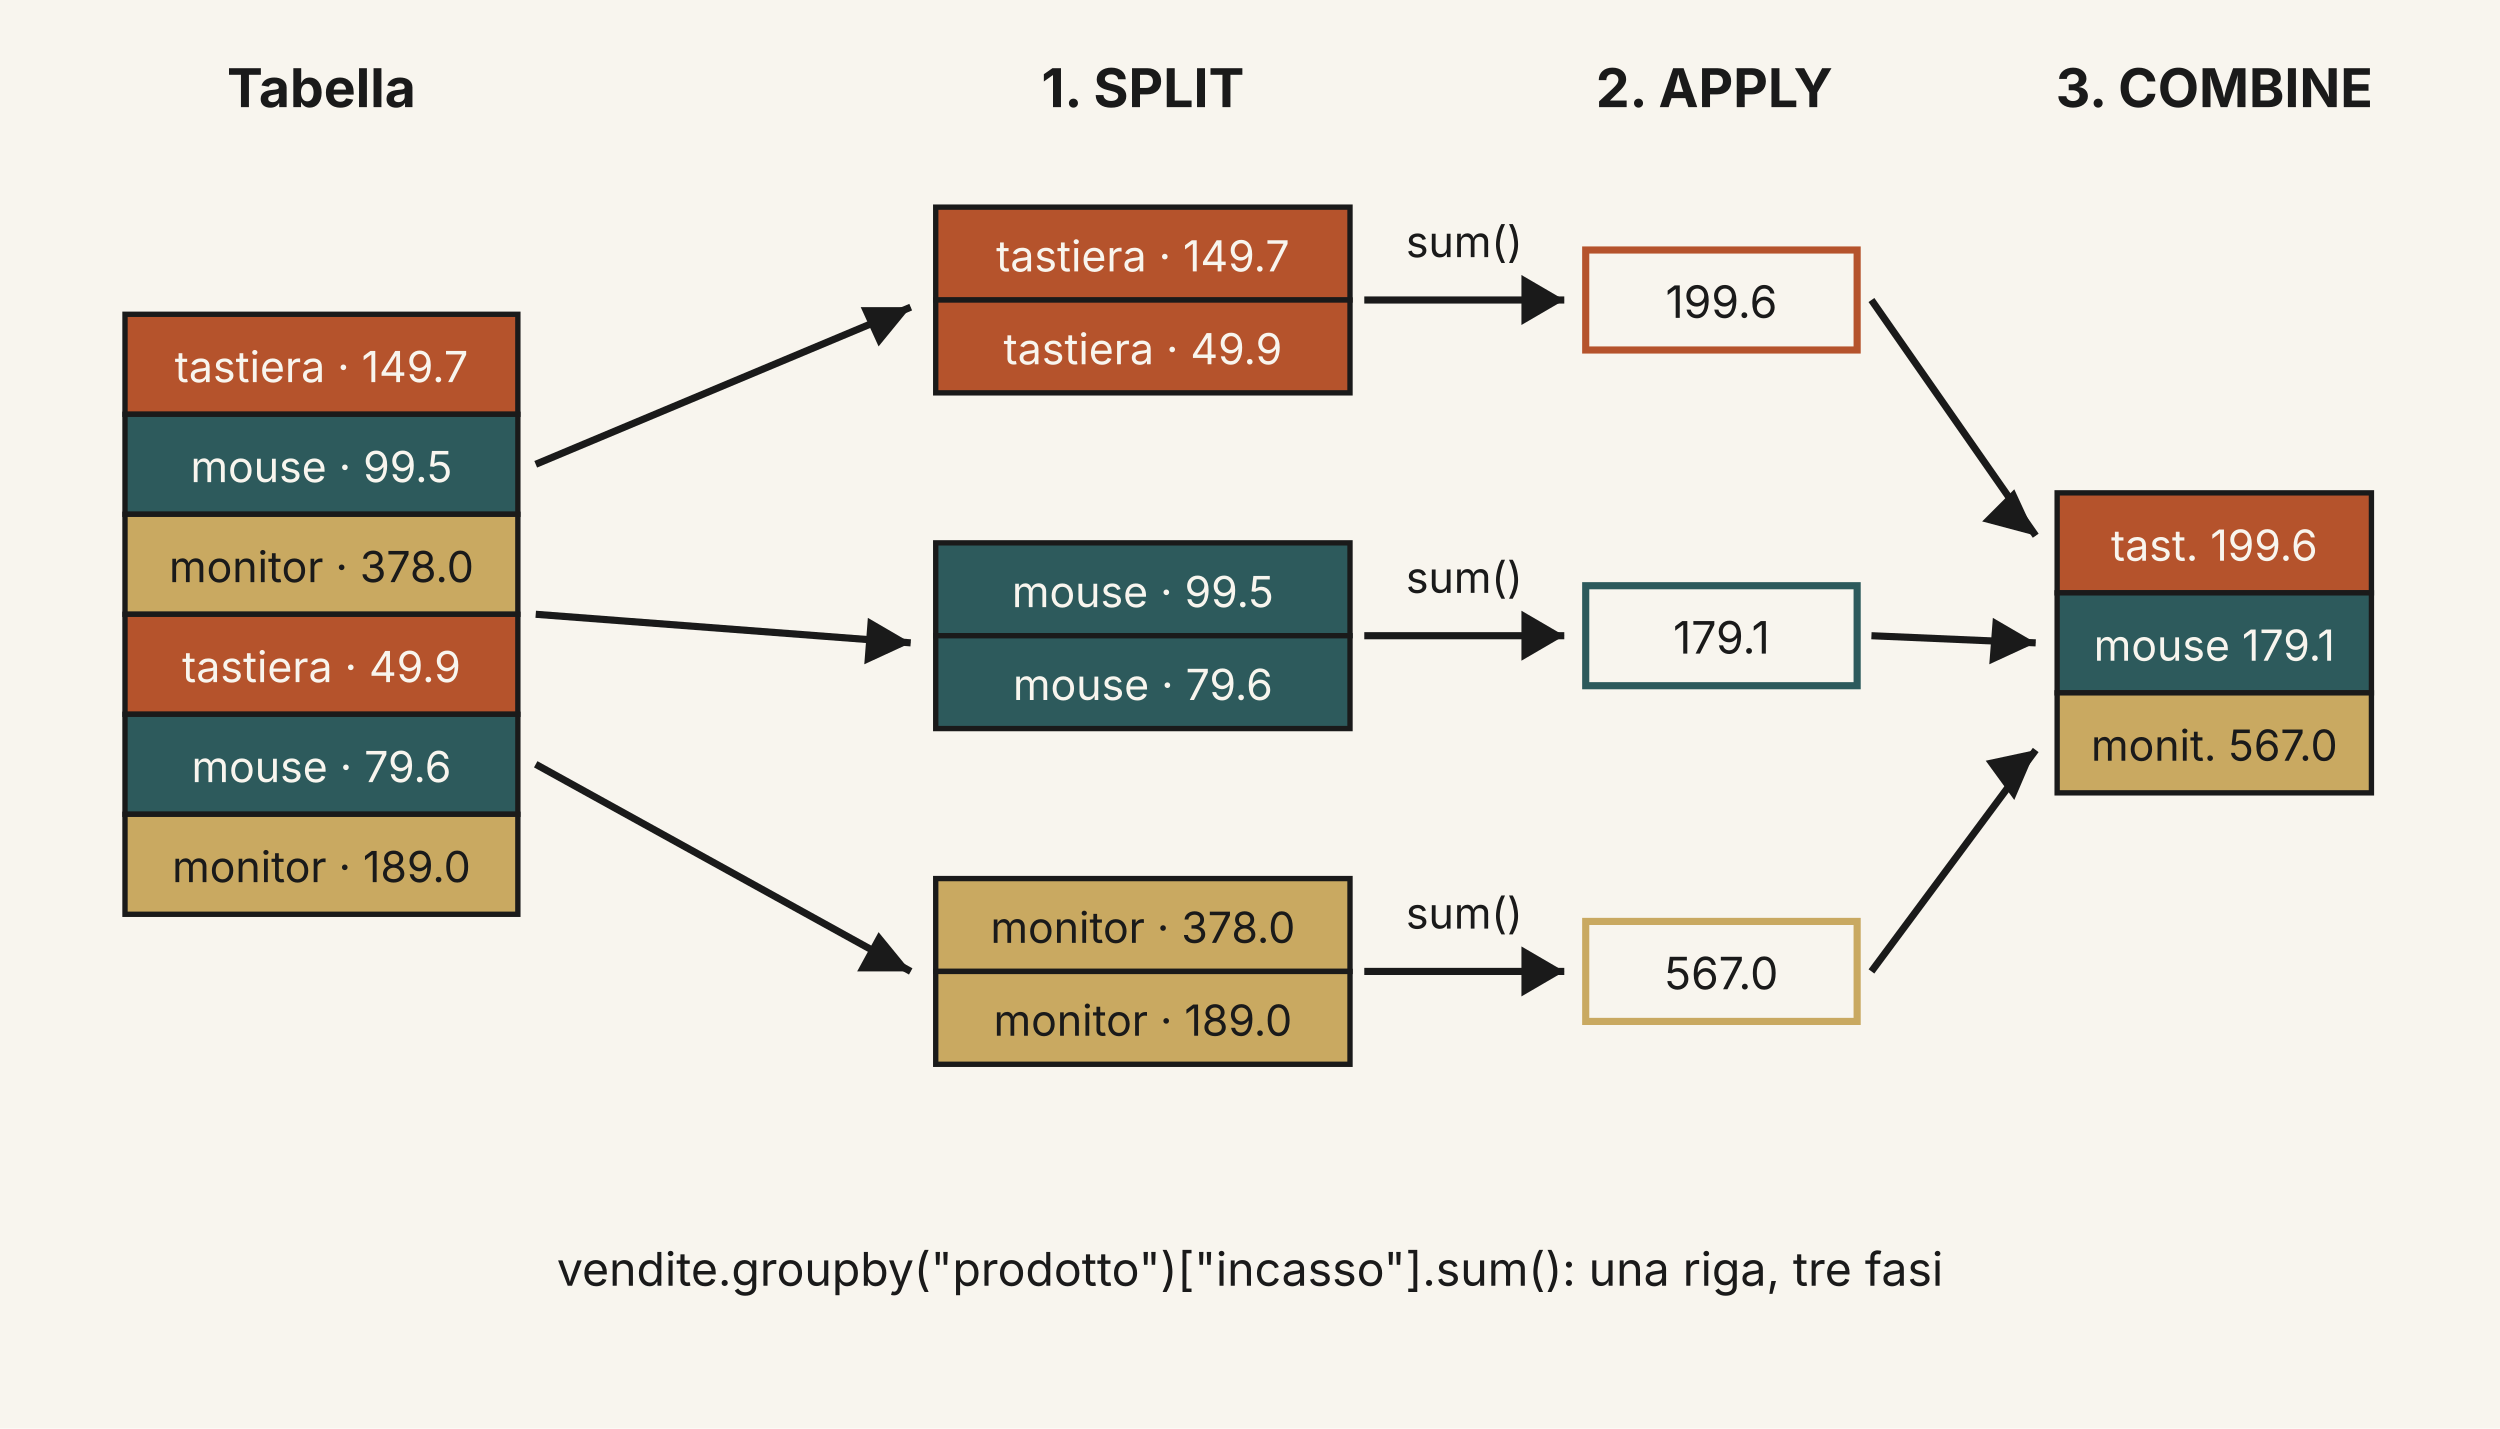
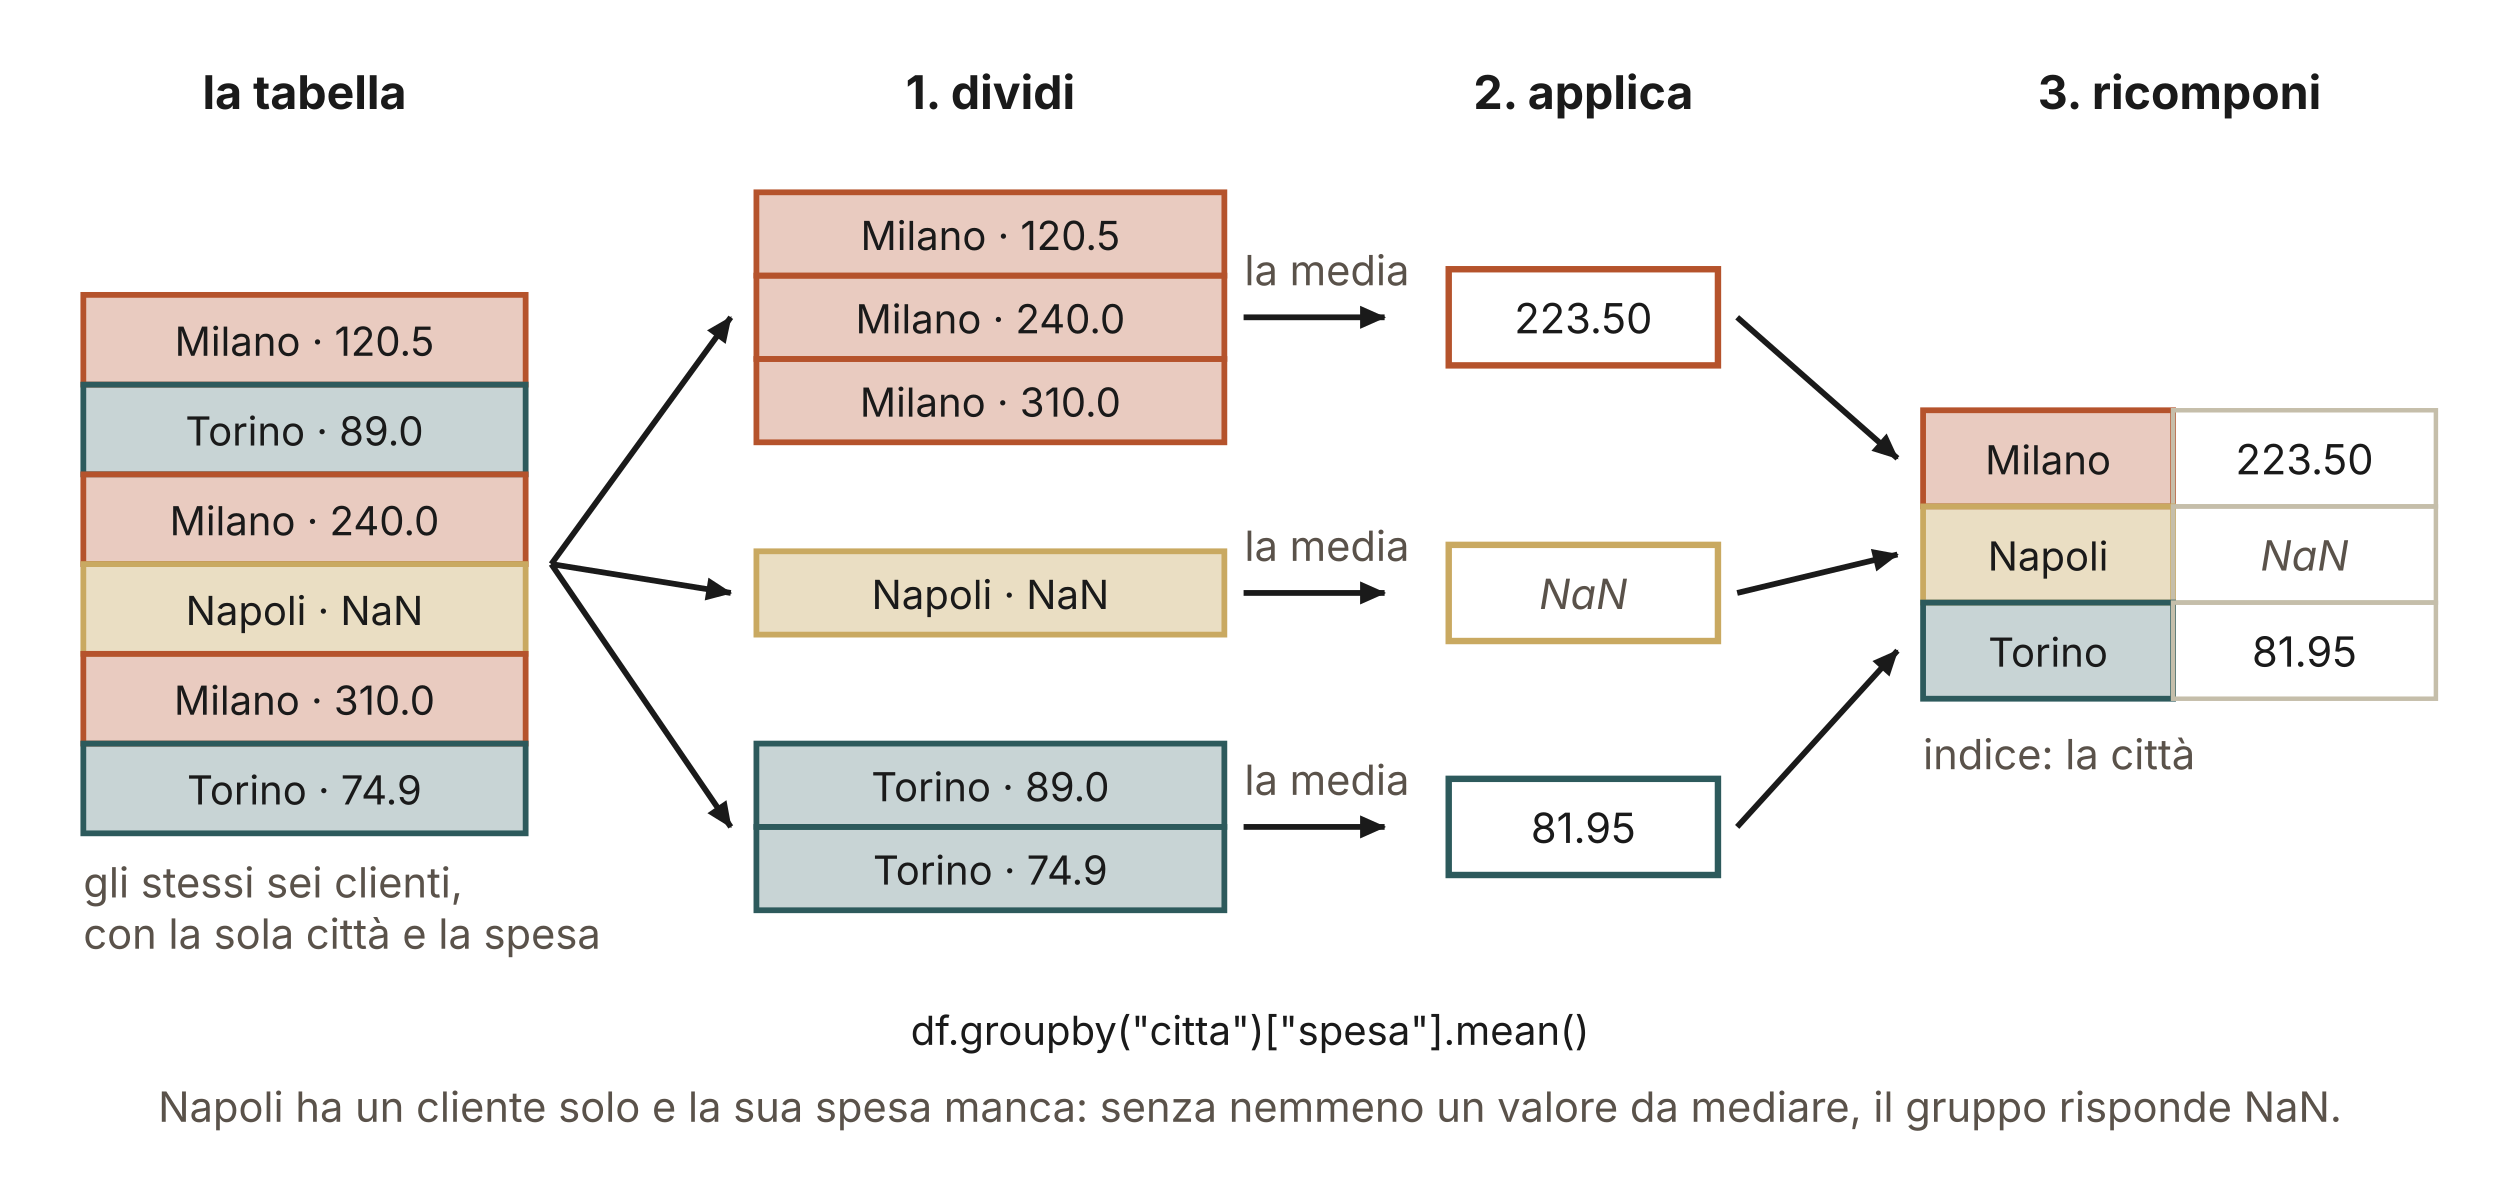
- <svg xmlns="http://www.w3.org/2000/svg" viewBox="0 0 700 400" width="100%" role="img" aria-label="Schema del pattern split-apply-combine: una tabella unica viene divisa in tre gruppi per prodotto, su ogni gruppo si applica la somma, e i risultati vengono ricombinati in una tabella riassuntiva con una riga per gruppo">
-   <rect x="0" y="0" width="700" height="400" fill="#F8F5EE" />
-   <text x="90" y="30" font-family="Inter, system-ui, sans-serif" font-size="15" font-weight="bold" fill="#1A1A1A" text-anchor="middle">Tabella</text>
-   <text x="320" y="30" font-family="Inter, system-ui, sans-serif" font-size="15" font-weight="bold" fill="#1A1A1A" text-anchor="middle">1. SPLIT</text>
-   <text x="480" y="30" font-family="Inter, system-ui, sans-serif" font-size="15" font-weight="bold" fill="#1A1A1A" text-anchor="middle">2. APPLY</text>
-   <text x="620" y="30" font-family="Inter, system-ui, sans-serif" font-size="15" font-weight="bold" fill="#1A1A1A" text-anchor="middle">3. COMBINE</text>
-   <g font-family="Inter, system-ui, sans-serif" font-size="12" text-anchor="middle">
-     <rect x="35" y="88" width="110" height="28" fill="#B5532C" stroke="#1A1A1A" stroke-width="1.5" />
-     <rect x="35" y="116" width="110" height="28" fill="#2D5A5C" stroke="#1A1A1A" stroke-width="1.5" />
-     <rect x="35" y="144" width="110" height="28" fill="#C9A961" stroke="#1A1A1A" stroke-width="1.5" />
-     <rect x="35" y="172" width="110" height="28" fill="#B5532C" stroke="#1A1A1A" stroke-width="1.5" />
-     <rect x="35" y="200" width="110" height="28" fill="#2D5A5C" stroke="#1A1A1A" stroke-width="1.5" />
-     <rect x="35" y="228" width="110" height="28" fill="#C9A961" stroke="#1A1A1A" stroke-width="1.5" />
-     <text x="90" y="107" fill="#F8F5EE">tastiera · 149.7</text>
-     <text x="90" y="135" fill="#F8F5EE">mouse · 99.5</text>
-     <text x="90" y="163" fill="#1A1A1A">monitor · 378.0</text>
-     <text x="90" y="191" fill="#F8F5EE">tastiera · 49.9</text>
-     <text x="90" y="219" fill="#F8F5EE">mouse · 79.6</text>
-     <text x="90" y="247" fill="#1A1A1A">monitor · 189.0</text>
-   </g>
-   <line x1="150" y1="130" x2="255" y2="86" stroke="#1A1A1A" stroke-width="2" />
-   <polygon points="255,86 241,86 246,97" fill="#1A1A1A" />
-   <line x1="150" y1="172" x2="255" y2="180" stroke="#1A1A1A" stroke-width="2" />
-   <polygon points="255,180 243,173 242,186" fill="#1A1A1A" />
-   <line x1="150" y1="214" x2="255" y2="272" stroke="#1A1A1A" stroke-width="2" />
-   <polygon points="255,272 246,261 240,272" fill="#1A1A1A" />
-   <g font-family="Inter, system-ui, sans-serif" font-size="12" text-anchor="middle">
-     <rect x="262" y="58" width="116" height="26" fill="#B5532C" stroke="#1A1A1A" stroke-width="1.5" />
-     <rect x="262" y="84" width="116" height="26" fill="#B5532C" stroke="#1A1A1A" stroke-width="1.5" />
-     <text x="320" y="76" fill="#F8F5EE">tastiera · 149.7</text>
-     <text x="320" y="102" fill="#F8F5EE">tastiera · 49.9</text>
-     <rect x="262" y="152" width="116" height="26" fill="#2D5A5C" stroke="#1A1A1A" stroke-width="1.5" />
-     <rect x="262" y="178" width="116" height="26" fill="#2D5A5C" stroke="#1A1A1A" stroke-width="1.5" />
-     <text x="320" y="170" fill="#F8F5EE">mouse · 99.5</text>
-     <text x="320" y="196" fill="#F8F5EE">mouse · 79.6</text>
-     <rect x="262" y="246" width="116" height="26" fill="#C9A961" stroke="#1A1A1A" stroke-width="1.5" />
-     <rect x="262" y="272" width="116" height="26" fill="#C9A961" stroke="#1A1A1A" stroke-width="1.5" />
-     <text x="320" y="264" fill="#1A1A1A">monitor · 378.0</text>
-     <text x="320" y="290" fill="#1A1A1A">monitor · 189.0</text>
-   </g>
-   <g font-family="Inter, system-ui, sans-serif" font-size="12" fill="#1A1A1A" text-anchor="middle">
-     <line x1="382" y1="84" x2="438" y2="84" stroke="#1A1A1A" stroke-width="2" />
-     <polygon points="438,84 426,77 426,91" fill="#1A1A1A" />
-     <text x="410" y="72">sum()</text>
-     <line x1="382" y1="178" x2="438" y2="178" stroke="#1A1A1A" stroke-width="2" />
-     <polygon points="438,178 426,171 426,185" fill="#1A1A1A" />
-     <text x="410" y="166">sum()</text>
-     <line x1="382" y1="272" x2="438" y2="272" stroke="#1A1A1A" stroke-width="2" />
-     <polygon points="438,272 426,265 426,279" fill="#1A1A1A" />
-     <text x="410" y="260">sum()</text>
-   </g>
-   <g font-family="Inter, system-ui, sans-serif" font-size="12.5" text-anchor="middle">
-     <rect x="444" y="70" width="76" height="28" fill="none" stroke="#B5532C" stroke-width="2" />
-     <text x="482" y="89" fill="#1A1A1A">199.6</text>
-     <rect x="444" y="164" width="76" height="28" fill="none" stroke="#2D5A5C" stroke-width="2" />
-     <text x="482" y="183" fill="#1A1A1A">179.1</text>
-     <rect x="444" y="258" width="76" height="28" fill="none" stroke="#C9A961" stroke-width="2" />
-     <text x="482" y="277" fill="#1A1A1A">567.0</text>
-   </g>
-   <line x1="524" y1="84" x2="570" y2="150" stroke="#1A1A1A" stroke-width="2" />
-   <polygon points="570,150 564,137 555,146" fill="#1A1A1A" />
-   <line x1="524" y1="178" x2="570" y2="180" stroke="#1A1A1A" stroke-width="2" />
-   <polygon points="570,180 558,173 557,186" fill="#1A1A1A" />
-   <line x1="524" y1="272" x2="570" y2="210" stroke="#1A1A1A" stroke-width="2" />
-   <polygon points="570,210 556,213 564,224" fill="#1A1A1A" />
-   <g font-family="Inter, system-ui, sans-serif" font-size="12" text-anchor="middle">
-     <rect x="576" y="138" width="88" height="28" fill="#B5532C" stroke="#1A1A1A" stroke-width="1.5" />
-     <rect x="576" y="166" width="88" height="28" fill="#2D5A5C" stroke="#1A1A1A" stroke-width="1.5" />
-     <rect x="576" y="194" width="88" height="28" fill="#C9A961" stroke="#1A1A1A" stroke-width="1.5" />
-     <text x="620" y="157" fill="#F8F5EE">tast. 199.6</text>
-     <text x="620" y="185" fill="#F8F5EE">mouse 179.1</text>
-     <text x="620" y="213" fill="#1A1A1A">monit. 567.0</text>
-   </g>
-   <text x="350" y="360" font-family="Inter, system-ui, sans-serif" font-size="13" fill="#1A1A1A" text-anchor="middle">vendite.groupby("prodotto")["incasso"].sum(): una riga, tre fasi</text>
+ <svg xmlns="http://www.w3.org/2000/svg" viewBox="0 0 780 372" role="img" aria-label="Le tre mosse in fila, da sinistra a destra. A sinistra la tabella di sei clienti, una riga per ciascuno, con la città e la spesa: Milano 120.5, Torino 89.0, Milano 240.0, Napoli NaN, Milano 310.0, Torino 74.9, e ogni riga tinta del colore della sua città. Tre frecce la dividono in tre gruppi: Milano con tre righe, Napoli con una sola, che porta NaN, Torino con due. Su ogni gruppo una freccia etichettata «la media» lo riduce a un numero: 223.50 per Milano, NaN per Napoli, 81.95 per Torino. Tre frecce ricompongono i tre numeri in una tabella finale di tre righe, dove la città non è più una colonna ma l'etichetta di riga.">
+   <style>
+     svg  { --d: 8.0s; }
+     .ax  { stroke:#C5BEAA; stroke-width:2; fill:none; }
+     .axc { stroke:#E2DCC9; stroke-width:1.5; }
+     .lbl { font-family:Inter, system-ui, sans-serif; font-size:15px; fill:#1A1A1A; }
+     .lbs { font-family:Inter, system-ui, sans-serif; font-size:13px; fill:#5A524A; }
+     .ttl { font-family:Fraunces, Georgia, serif; font-size:16px; font-style:italic; fill:#1A1A1A; }
+     .grA  { fill:#B5532C; fill-opacity:0.30; stroke:#B5532C;
+             stroke-width:1.8; }
+     .grB  { fill:#C9A961; fill-opacity:0.38; stroke:#C9A961;
+             stroke-width:1.8; }
+     .grC  { fill:#2D5A5C; fill-opacity:0.26; stroke:#2D5A5C;
+             stroke-width:1.8; }
+     .ris  { fill:none; stroke-width:2; }
+     .grAb { stroke:#B5532C; }
+     .grBb { stroke:#C9A961; }
+     .grCb { stroke:#2D5A5C; }
+     .cel  { fill:none; stroke:#C5BEAA; stroke-width:1.4; }
+     .tgrA { font-family:Inter, system-ui, sans-serif; font-size:12.5px; fill:#1A1A1A; }
+     .tgrB { font-family:Inter, system-ui, sans-serif; font-size:12.5px; fill:#1A1A1A; }
+     .tgrC { font-family:Inter, system-ui, sans-serif; font-size:12.5px; fill:#1A1A1A; }
+     .tcel { font-family:Inter, system-ui, sans-serif; font-size:13px; fill:#1A1A1A; }
+     .tnan { font-family:Inter, system-ui, sans-serif; font-size:13px; font-style:italic;
+             fill:#5A524A; }
+     .frec { stroke:#1A1A1A; stroke-width:1.8; }
+     .fase { font-family:Inter, system-ui, sans-serif; font-size:14.5px; font-weight:700;
+             fill:#1A1A1A; }
+     .cod  { font-family:Inter, system-ui, sans-serif; font-size:12.5px; fill:#1A1A1A; }
+     
+     @media (prefers-reduced-motion:reduce) { * { animation:none !important; } }
+   </style>
+   <defs>
+     <marker id="psf" viewBox="0 0 10 10" refX="8.5" refY="5" markerWidth="5" markerHeight="5" orient="auto-start-reverse">
+       <path d="M 0 1 L 9 5 L 0 9 z" fill="#1A1A1A" />
+     </marker>
+   </defs>
+   <text class="fase" x="95.0" y="34" text-anchor="middle">la tabella</text>
+   <text class="fase" x="309.0" y="34" text-anchor="middle">1. dividi</text>
+   <text class="fase" x="494.0" y="34" text-anchor="middle">2. applica</text>
+   <text class="fase" x="680.0" y="34" text-anchor="middle">3. ricomponi</text>
+   <rect class="grA" x="26.0" y="92.0" width="138.0" height="28.0" />
+   <text class="tgrA" x="95.0" y="111.0" text-anchor="middle">Milano · 120.5</text>
+   <rect class="grC" x="26.0" y="120.0" width="138.0" height="28.0" />
+   <text class="tgrC" x="95.0" y="139.0" text-anchor="middle">Torino · 89.0</text>
+   <rect class="grA" x="26.0" y="148.0" width="138.0" height="28.0" />
+   <text class="tgrA" x="95.0" y="167.0" text-anchor="middle">Milano · 240.0</text>
+   <rect class="grB" x="26.0" y="176.0" width="138.0" height="28.0" />
+   <text class="tgrB" x="95.0" y="195.0" text-anchor="middle">Napoli · NaN</text>
+   <rect class="grA" x="26.0" y="204.0" width="138.0" height="28.0" />
+   <text class="tgrA" x="95.0" y="223.0" text-anchor="middle">Milano · 310.0</text>
+   <rect class="grC" x="26.0" y="232.0" width="138.0" height="28.0" />
+   <text class="tgrC" x="95.0" y="251.0" text-anchor="middle">Torino · 74.9</text>
+   <text class="lbs" x="26.0" y="280.0">gli stessi sei clienti,</text>
+   <text class="lbs" x="26.0" y="296.0">con la sola città e la spesa</text>
+   <line class="frec" x1="172.0" y1="176.0" x2="228.0" y2="99.0" marker-end="url(#psf)" />
+   <line class="frec" x1="172.0" y1="176.0" x2="228.0" y2="185.0" marker-end="url(#psf)" />
+   <line class="frec" x1="172.0" y1="176.0" x2="228.0" y2="258.0" marker-end="url(#psf)" />
+   <rect class="grA" x="236.0" y="60.0" width="146.0" height="26.0" />
+   <text class="tgrA" x="309.0" y="78.0" text-anchor="middle">Milano · 120.5</text>
+   <rect class="grA" x="236.0" y="86.0" width="146.0" height="26.0" />
+   <text class="tgrA" x="309.0" y="104.0" text-anchor="middle">Milano · 240.0</text>
+   <rect class="grA" x="236.0" y="112.0" width="146.0" height="26.0" />
+   <text class="tgrA" x="309.0" y="130.0" text-anchor="middle">Milano · 310.0</text>
+   <line class="frec" x1="388.0" y1="99.0" x2="432.0" y2="99.0" marker-end="url(#psf)" />
+   <text class="lbs" x="414.0" y="89.0" text-anchor="middle">la media</text>
+   <rect class="ris grAb" x="452.0" y="84.0" width="84.0" height="30" />
+   <text class="tcel" x="494.0" y="104.0" text-anchor="middle">223.50</text>
+   <rect class="grB" x="236.0" y="172.0" width="146.0" height="26.0" />
+   <text class="tgrB" x="309.0" y="190.0" text-anchor="middle">Napoli · NaN</text>
+   <line class="frec" x1="388.0" y1="185.0" x2="432.0" y2="185.0" marker-end="url(#psf)" />
+   <text class="lbs" x="414.0" y="175.0" text-anchor="middle">la media</text>
+   <rect class="ris grBb" x="452.0" y="170.0" width="84.0" height="30" />
+   <text class="tnan" x="494.0" y="190.0" text-anchor="middle">NaN</text>
+   <rect class="grC" x="236.0" y="232.0" width="146.0" height="26.0" />
+   <text class="tgrC" x="309.0" y="250.0" text-anchor="middle">Torino · 89.0</text>
+   <rect class="grC" x="236.0" y="258.0" width="146.0" height="26.0" />
+   <text class="tgrC" x="309.0" y="276.0" text-anchor="middle">Torino · 74.9</text>
+   <line class="frec" x1="388.0" y1="258.0" x2="432.0" y2="258.0" marker-end="url(#psf)" />
+   <text class="lbs" x="414.0" y="248.0" text-anchor="middle">la media</text>
+   <rect class="ris grCb" x="452.0" y="243.0" width="84.0" height="30" />
+   <text class="tcel" x="494.0" y="263.0" text-anchor="middle">81.95</text>
+   <line class="frec" x1="542.0" y1="99.0" x2="592.0" y2="143.0" marker-end="url(#psf)" />
+   <rect class="grA" x="600.0" y="128.0" width="78.0" height="30.0" />
+   <text class="tgrA" x="639.0" y="148.0" text-anchor="middle">Milano</text>
+   <rect class="cel" x="678.0" y="128.0" width="82.0" height="30.0" />
+   <text class="tcel" x="719.0" y="148.0" text-anchor="middle">223.50</text>
+   <line class="frec" x1="542.0" y1="185.0" x2="592.0" y2="173.0" marker-end="url(#psf)" />
+   <rect class="grB" x="600.0" y="158.0" width="78.0" height="30.0" />
+   <text class="tgrB" x="639.0" y="178.0" text-anchor="middle">Napoli</text>
+   <rect class="cel" x="678.0" y="158.0" width="82.0" height="30.0" />
+   <text class="tnan" x="719.0" y="178.0" text-anchor="middle">NaN</text>
+   <line class="frec" x1="542.0" y1="258.0" x2="592.0" y2="203.0" marker-end="url(#psf)" />
+   <rect class="grC" x="600.0" y="188.0" width="78.0" height="30.0" />
+   <text class="tgrC" x="639.0" y="208.0" text-anchor="middle">Torino</text>
+   <rect class="cel" x="678.0" y="188.0" width="82.0" height="30.0" />
+   <text class="tcel" x="719.0" y="208.0" text-anchor="middle">81.95</text>
+   <text class="lbs" x="600.0" y="240.0">indice: la città</text>
+   <text class="cod" x="390.0" y="326.0" text-anchor="middle">df.groupby("citta")["spesa"].mean()</text>
+   <text class="lbs" x="390.0" y="350.0" text-anchor="middle">Napoli ha un cliente solo e la sua spesa manca: senza nemmeno un valore da mediare, il gruppo risponde NaN.</text>
</svg>
